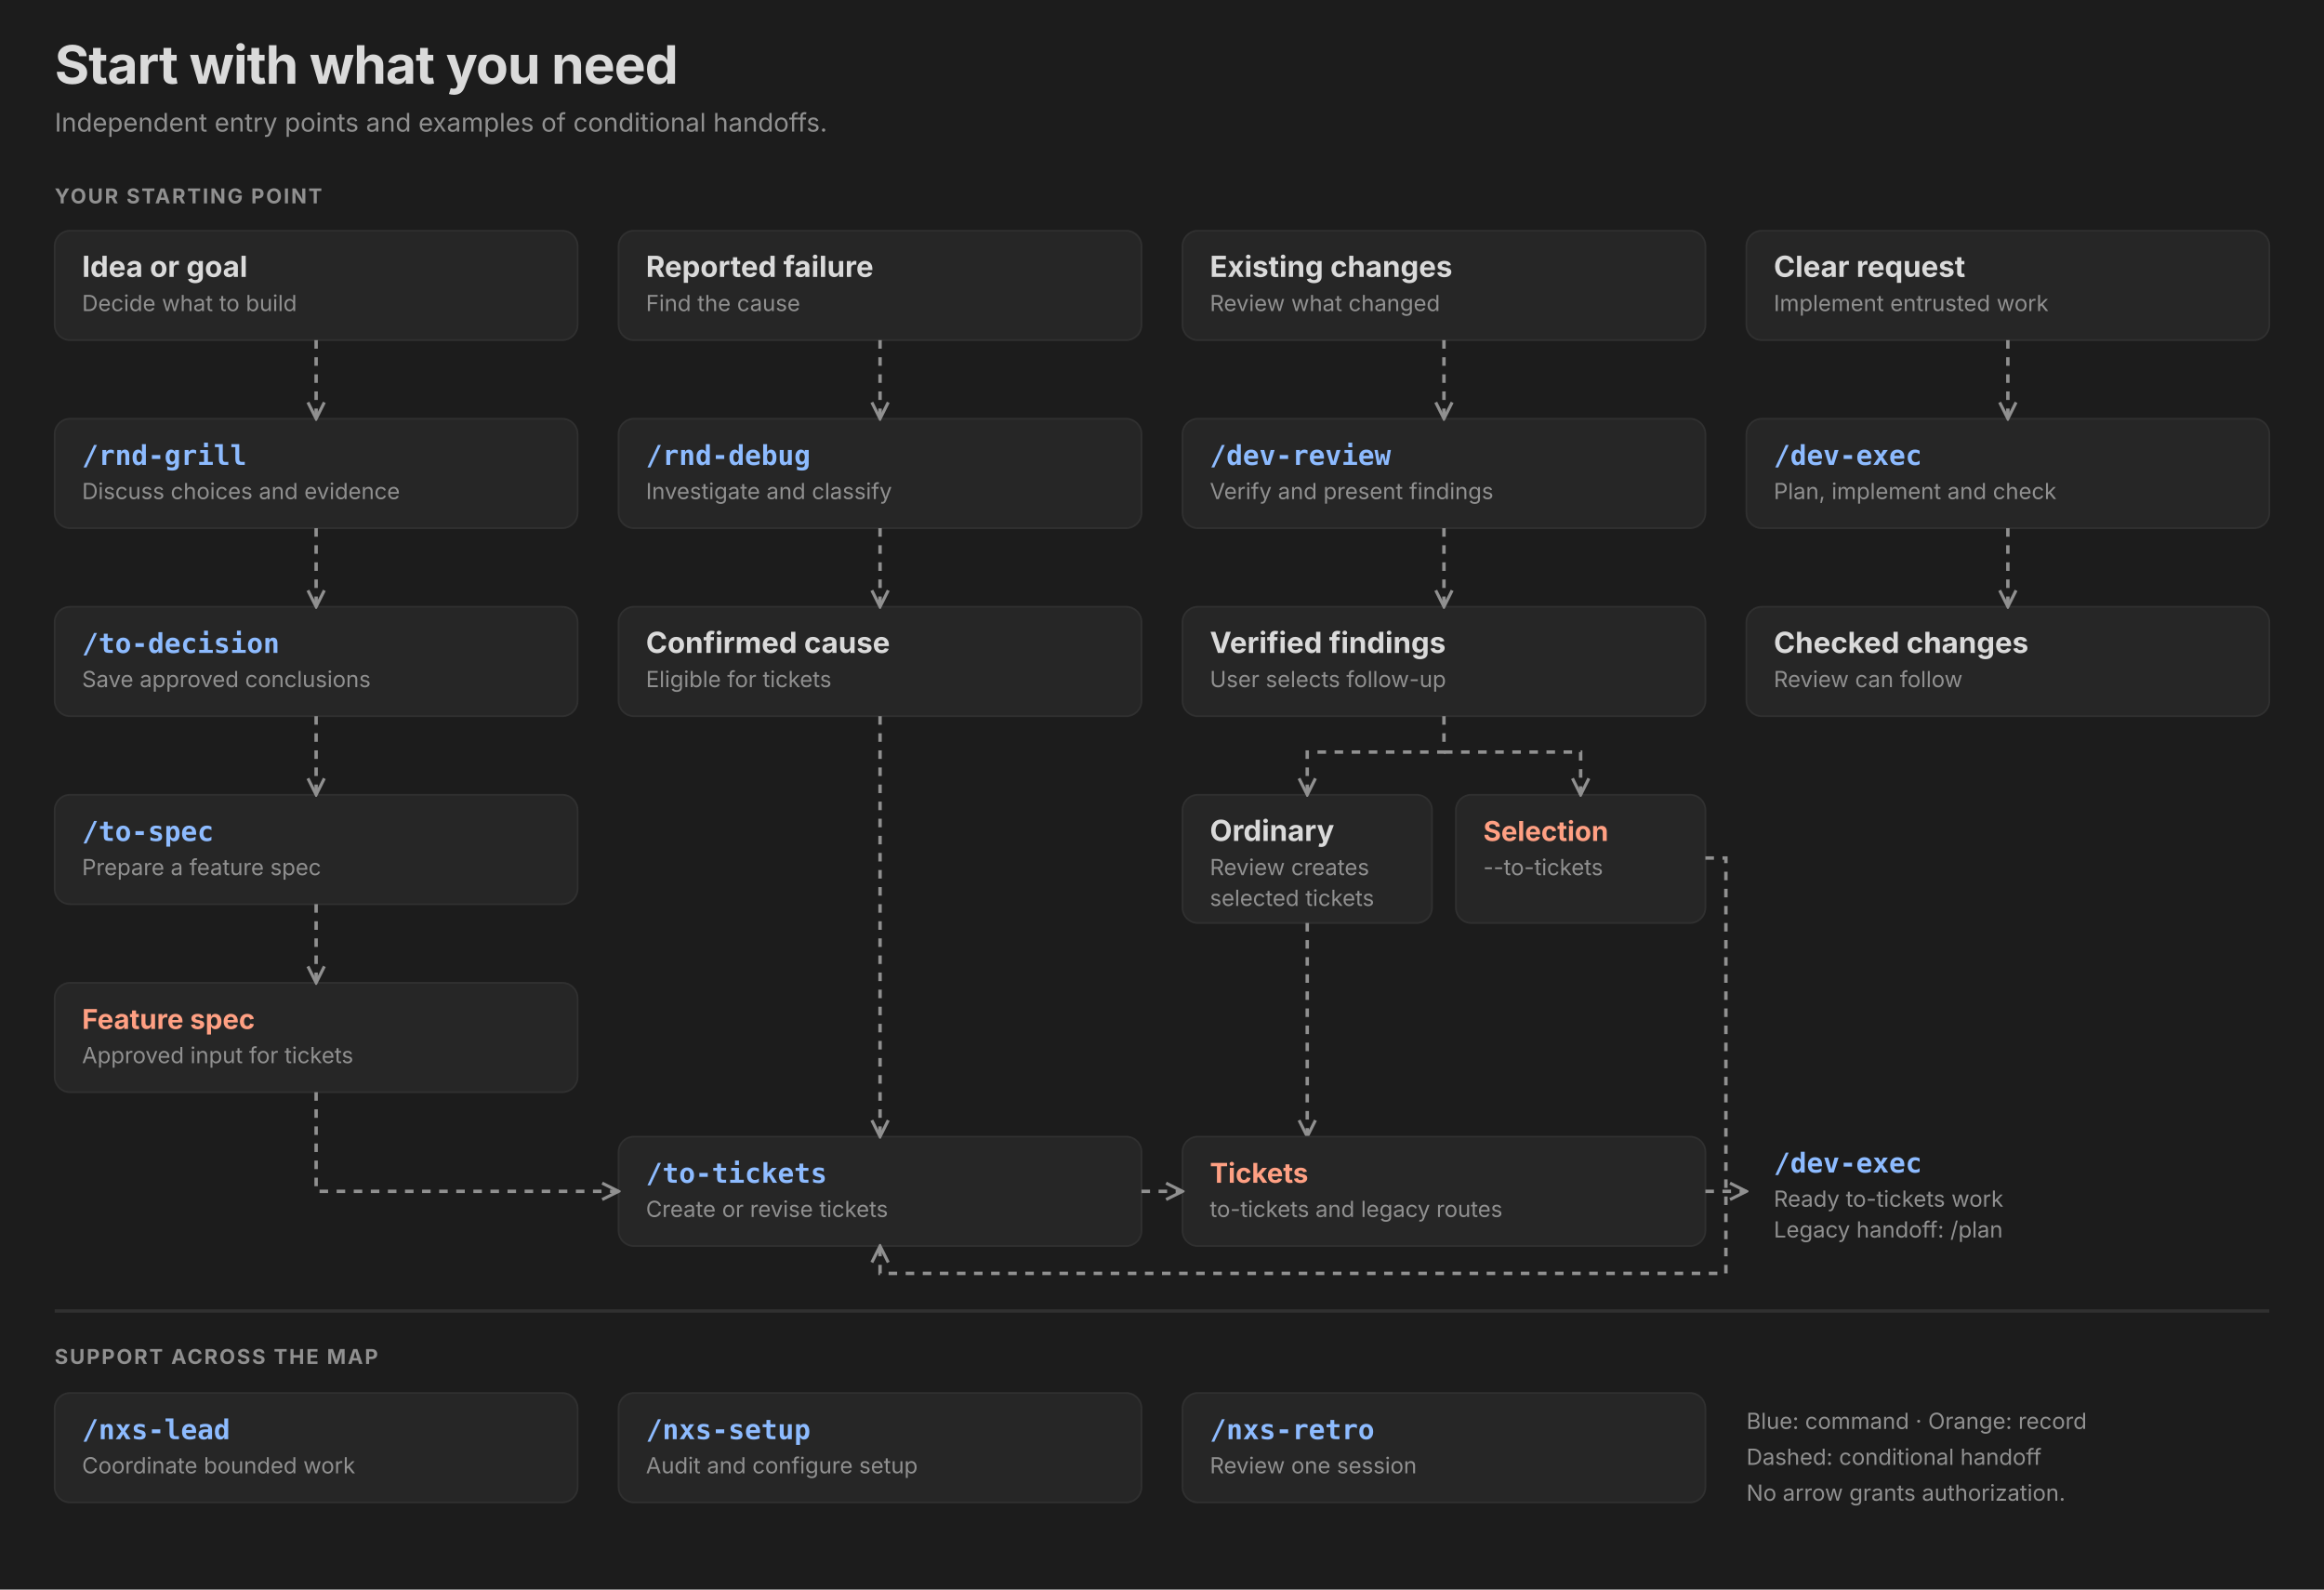
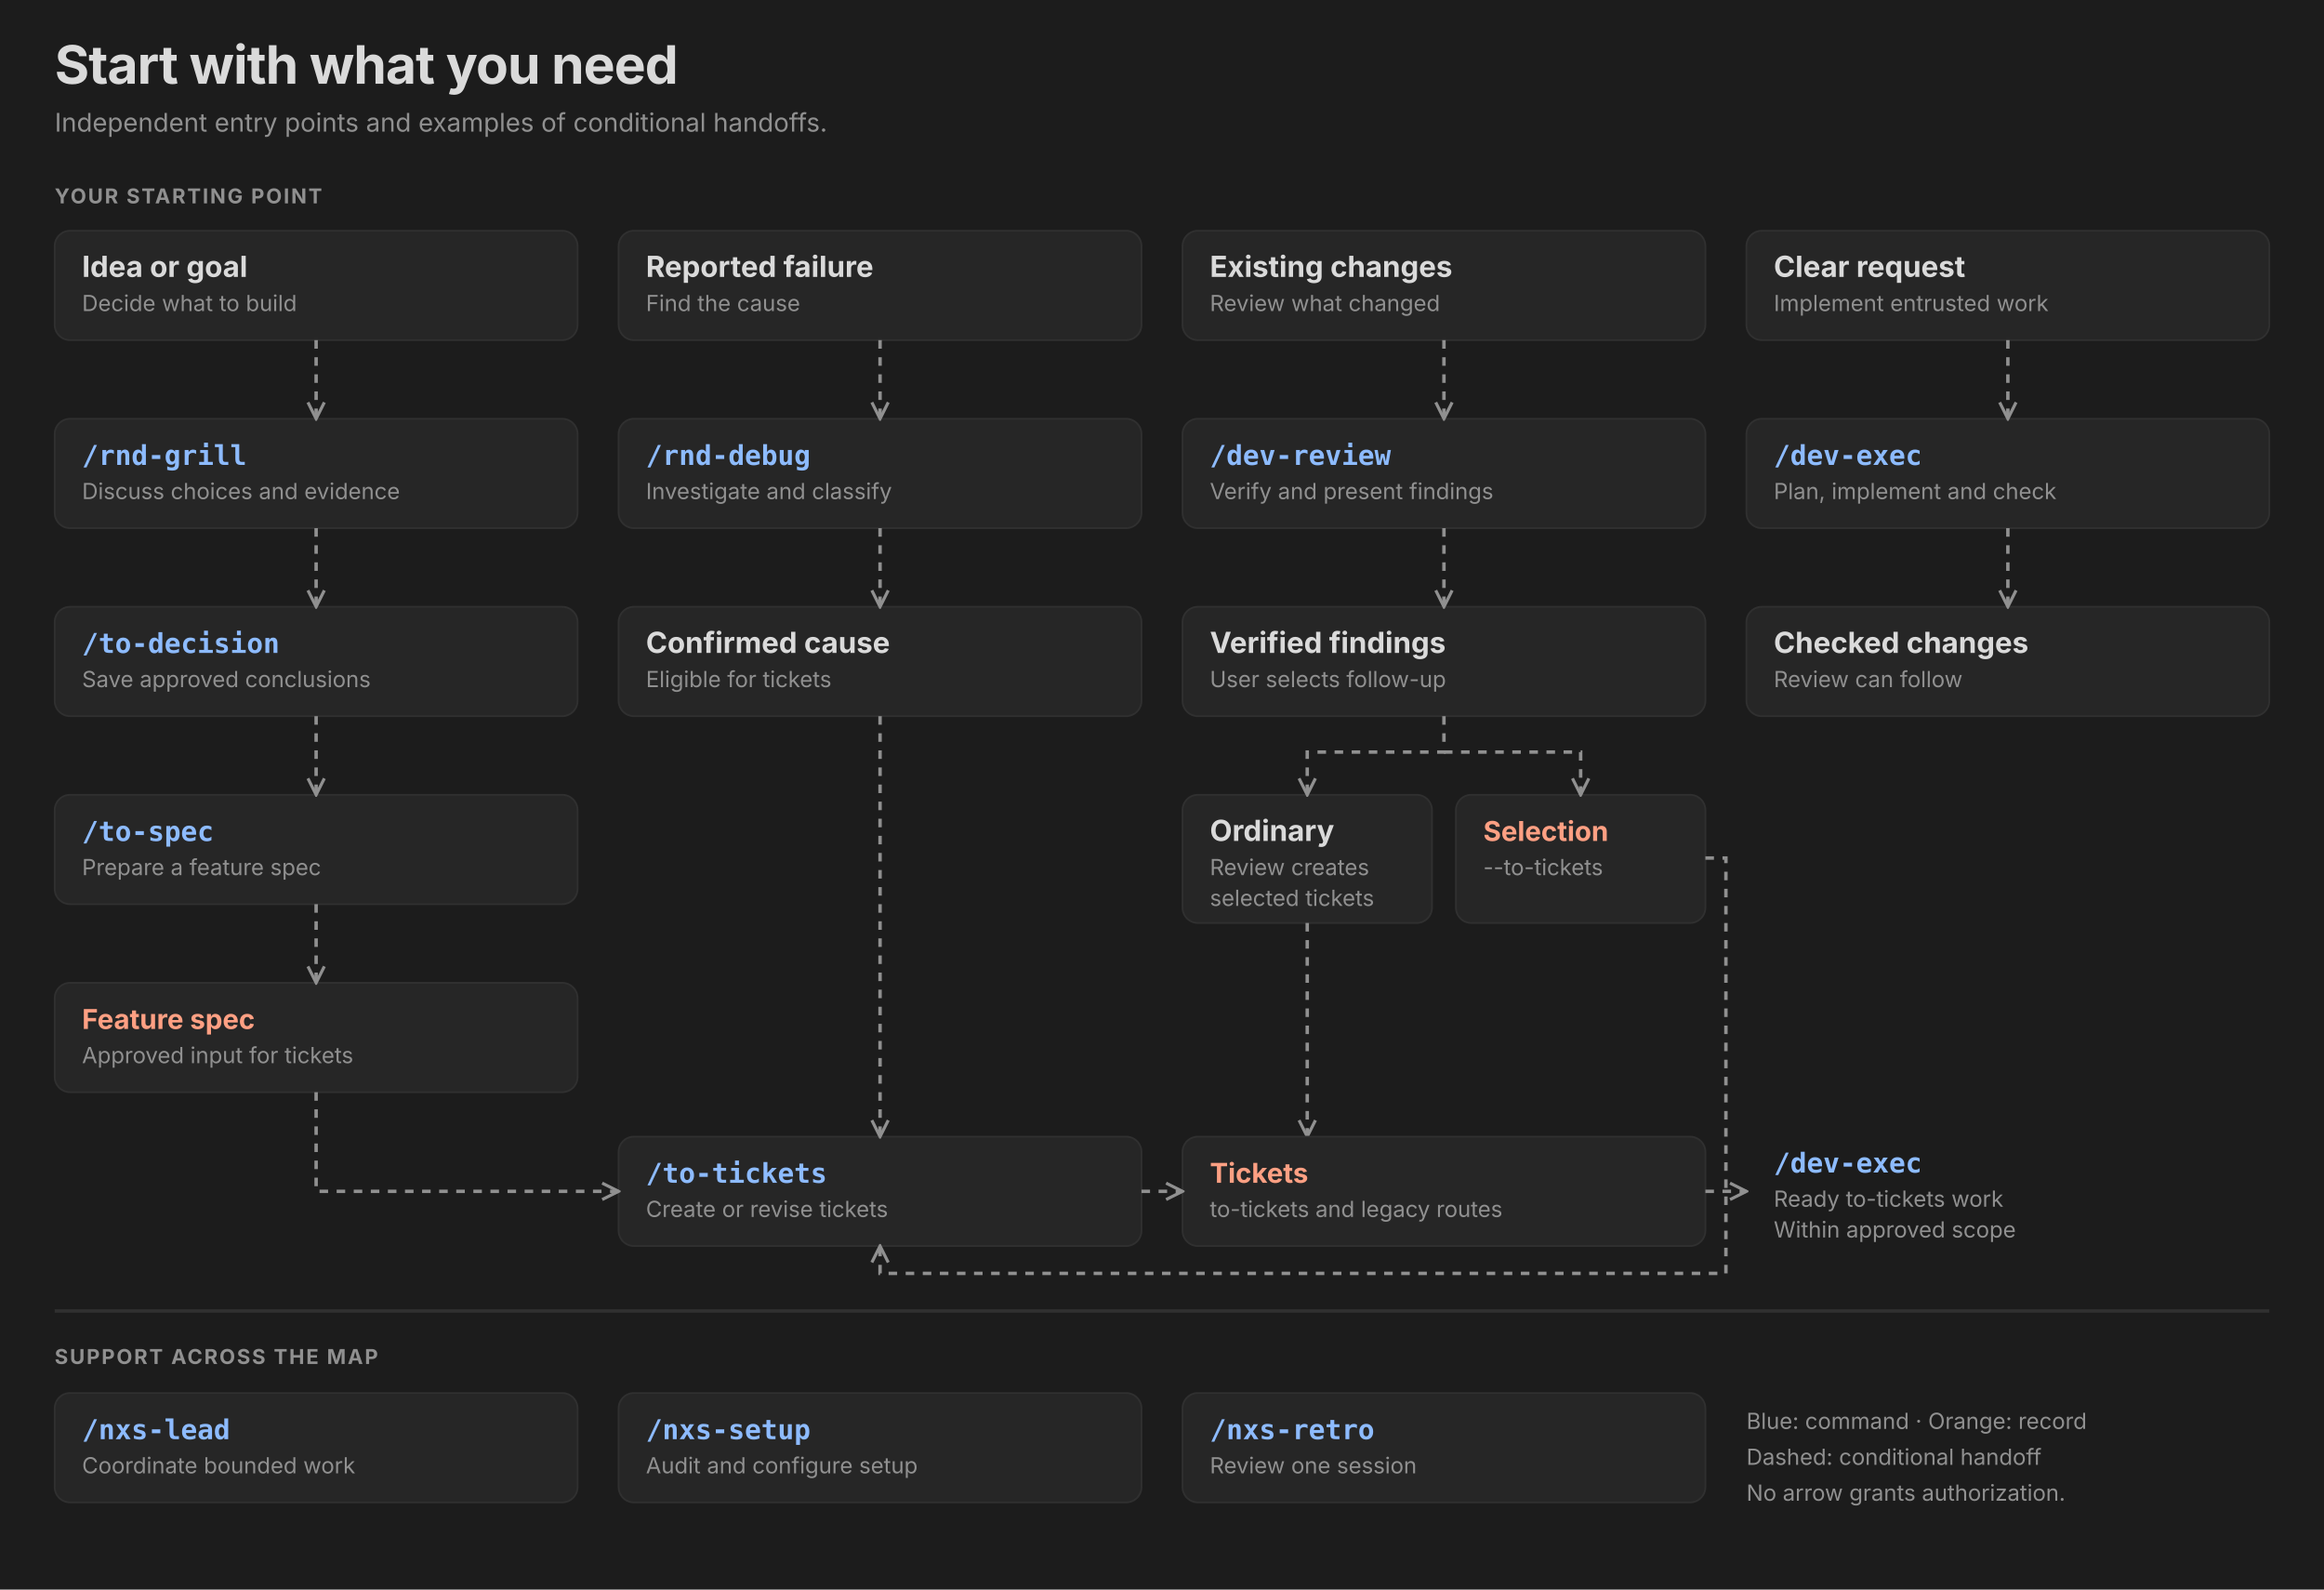
<svg xmlns="http://www.w3.org/2000/svg" width="1360" height="930" viewBox="0 0 1360 930" role="img" aria-labelledby="title desc">
  <rect width="1360" height="930" fill="#1c1c1c" />
  <style>text{font-family:system-ui,-apple-system,BlinkMacSystemFont,'Segoe UI',sans-serif;fill:#dadada}.title{font-size:31px;font-weight:700;letter-spacing:-.5px}.subtitle{font-size:15px;fill:#909090}.label{font-size:12px;font-weight:700;letter-spacing:1px;fill:#909090}.heading{font-size:17px;font-weight:700}.small{font-size:13px;fill:#909090}.cmd{font-family:ui-monospace,'SFMono-Regular',Consolas,monospace;font-size:16px;font-weight:700;fill:#8dbbff}.record{font-size:16px;font-weight:700;fill:#ffa083}.arrow{fill:none;stroke:#909090;stroke-width:2;stroke-dasharray:5 5;marker-end:url(#arrow)}</style>
  <defs>
    <marker id="arrow" viewBox="0 0 10 10" refX="9" refY="5" markerWidth="6" markerHeight="6" orient="auto-start-reverse">
      <path d="M 1 1 L 9 5 L 1 9" fill="none" stroke="#909090" stroke-width="1.5" />
    </marker>
  </defs>
  <text x="32" y="49" class="title">Start with what you need</text>
  <text x="32" y="77" class="subtitle">Independent entry points and examples of conditional handoffs.</text>
  <text x="32" y="119" class="label">YOUR STARTING POINT</text>
  <rect x="32" y="135" width="306" height="64" rx="9" fill="#262626" stroke="#303030" />
  <text x="48" y="162" class="heading">Idea or goal</text>
  <text x="48" y="182" class="small">Decide what to build</text>
  <rect x="362" y="135" width="306" height="64" rx="9" fill="#262626" stroke="#303030" />
  <text x="378" y="162" class="heading">Reported failure</text>
  <text x="378" y="182" class="small">Find the cause</text>
  <rect x="692" y="135" width="306" height="64" rx="9" fill="#262626" stroke="#303030" />
  <text x="708" y="162" class="heading">Existing changes</text>
  <text x="708" y="182" class="small">Review what changed</text>
  <rect x="1022" y="135" width="306" height="64" rx="9" fill="#262626" stroke="#303030" />
  <text x="1038" y="162" class="heading">Clear request</text>
  <text x="1038" y="182" class="small">Implement entrusted work</text>
  <rect x="32" y="245" width="306" height="64" rx="9" fill="#262626" stroke="#303030" />
  <text x="48" y="272" class="cmd">/rnd-grill</text>
  <text x="48" y="292" class="small">Discuss choices and evidence</text>
  <rect x="362" y="245" width="306" height="64" rx="9" fill="#262626" stroke="#303030" />
  <text x="378" y="272" class="cmd">/rnd-debug</text>
  <text x="378" y="292" class="small">Investigate and classify</text>
  <rect x="692" y="245" width="306" height="64" rx="9" fill="#262626" stroke="#303030" />
  <text x="708" y="272" class="cmd">/dev-review</text>
  <text x="708" y="292" class="small">Verify and present findings</text>
  <rect x="1022" y="245" width="306" height="64" rx="9" fill="#262626" stroke="#303030" />
  <text x="1038" y="272" class="cmd">/dev-exec</text>
  <text x="1038" y="292" class="small">Plan, implement and check</text>
  <rect x="32" y="355" width="306" height="64" rx="9" fill="#262626" stroke="#303030" />
  <text x="48" y="382" class="cmd">/to-decision</text>
  <text x="48" y="402" class="small">Save approved conclusions</text>
  <rect x="362" y="355" width="306" height="64" rx="9" fill="#262626" stroke="#303030" />
  <text x="378" y="382" class="heading">Confirmed cause</text>
  <text x="378" y="402" class="small">Eligible for tickets</text>
  <rect x="692" y="355" width="306" height="64" rx="9" fill="#262626" stroke="#303030" />
  <text x="708" y="382" class="heading">Verified findings</text>
  <text x="708" y="402" class="small">User selects follow-up</text>
  <rect x="1022" y="355" width="306" height="64" rx="9" fill="#262626" stroke="#303030" />
  <text x="1038" y="382" class="heading">Checked changes</text>
  <text x="1038" y="402" class="small">Review can follow</text>
  <path d="M185 199 V245" class="arrow" />
  <path d="M185 309 V355" class="arrow" />
  <path d="M515 199 V245" class="arrow" />
  <path d="M515 309 V355" class="arrow" />
  <path d="M845 199 V245" class="arrow" />
  <path d="M845 309 V355" class="arrow" />
  <path d="M1175 199 V245" class="arrow" />
  <path d="M1175 309 V355" class="arrow" />
  <rect x="32" y="465" width="306" height="64" rx="9" fill="#262626" stroke="#303030" />
  <text x="48" y="492" class="cmd">/to-spec</text>
  <text x="48" y="512" class="small">Prepare a feature spec</text>
  <path d="M185 419 V465" class="arrow" />
  <rect x="32" y="575" width="306" height="64" rx="9" fill="#262626" stroke="#303030" />
  <text x="48" y="602" class="record">Feature spec</text>
  <text x="48" y="622" class="small">Approved input for tickets</text>
  <path d="M185 529 V575" class="arrow" />
  <rect x="692" y="465" width="146" height="75" rx="9" fill="#262626" stroke="#303030" />
  <text x="708" y="492" class="heading">Ordinary</text>
  <text x="708" y="512" class="small">Review creates</text>
  <text x="708" y="530" class="small">selected tickets</text>
  <rect x="852" y="465" width="146" height="75" rx="9" fill="#262626" stroke="#303030" />
  <text x="868" y="492" class="record">Selection</text>
  <text x="868" y="512" class="small">--to-tickets</text>
  <path d="M845 419 V440 H765 V465" class="arrow" />
  <path d="M845 440 H925 V465" class="arrow" />
  <rect x="362" y="665" width="306" height="64" rx="9" fill="#262626" stroke="#303030" />
  <text x="378" y="692" class="cmd">/to-tickets</text>
  <text x="378" y="712" class="small">Create or revise tickets</text>
  <path d="M185 639 V697 H362" class="arrow" />
  <path d="M515 419 V665" class="arrow" />
  <path d="M998 502 H1010 V745 H515 V729" class="arrow" />
  <path d="M765 540 V665" class="arrow" />
  <rect x="692" y="665" width="306" height="64" rx="9" fill="#262626" stroke="#303030" />
  <text x="708" y="692" class="record">Tickets</text>
  <text x="708" y="712" class="small">to-tickets and legacy routes</text>
  <path d="M668 697 H692" class="arrow" />
  <path d="M998 697 H1022" class="arrow" />
  <text x="1038" y="686" class="cmd">/dev-exec</text>
  <text x="1038" y="706" class="small">Ready to-tickets work</text>
-   <text x="1038" y="724" class="small">Legacy handoff: /plan</text>
+   <text x="1038" y="724" class="small">Within approved scope</text>
  <line x1="32" y1="767" x2="1328" y2="767" stroke="#303030" stroke-width="2" />
  <text x="32" y="798" class="label">SUPPORT ACROSS THE MAP</text>
  <rect x="32" y="815" width="306" height="64" rx="9" fill="#262626" stroke="#303030" />
  <text x="48" y="842" class="cmd">/nxs-lead</text>
  <text x="48" y="862" class="small">Coordinate bounded work</text>
  <rect x="362" y="815" width="306" height="64" rx="9" fill="#262626" stroke="#303030" />
  <text x="378" y="842" class="cmd">/nxs-setup</text>
  <text x="378" y="862" class="small">Audit and configure setup</text>
  <rect x="692" y="815" width="306" height="64" rx="9" fill="#262626" stroke="#303030" />
  <text x="708" y="842" class="cmd">/nxs-retro</text>
  <text x="708" y="862" class="small">Review one session</text>
  <text x="1022" y="836" class="small">Blue: command · Orange: record</text>
  <text x="1022" y="857" class="small">Dashed: conditional handoff</text>
  <text x="1022" y="878" class="small">No arrow grants authorization.</text>
</svg>
